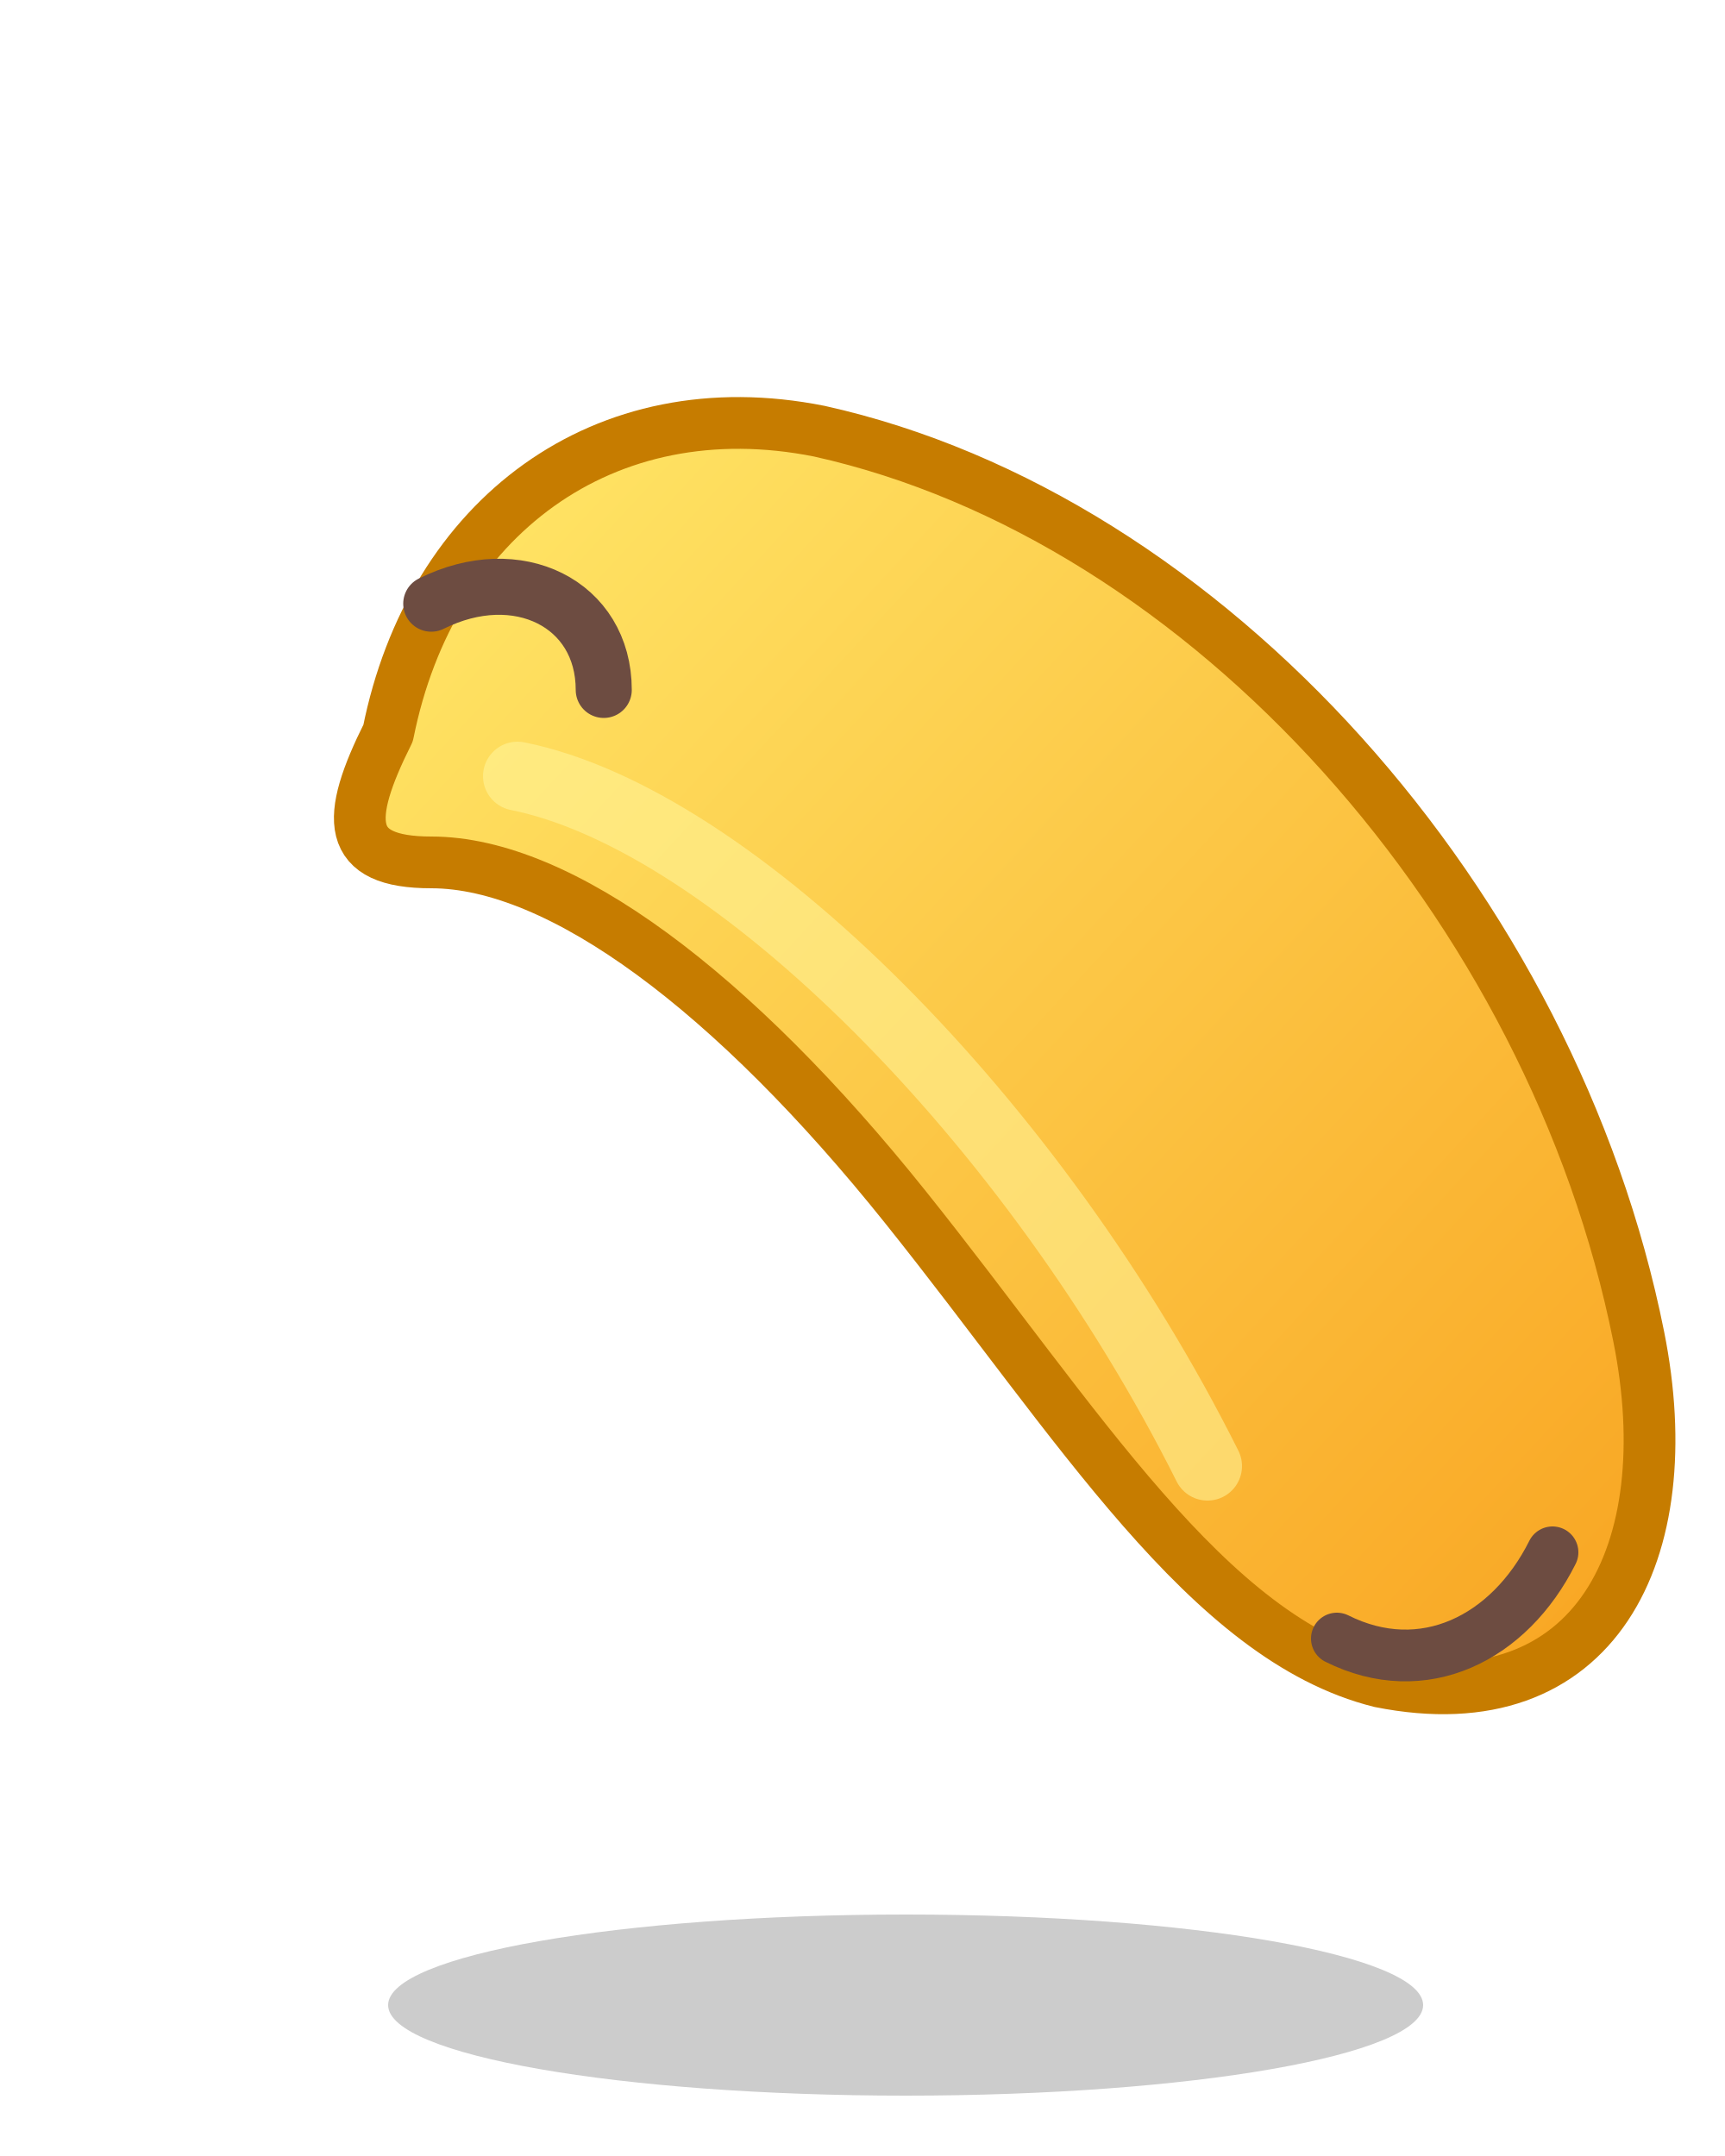
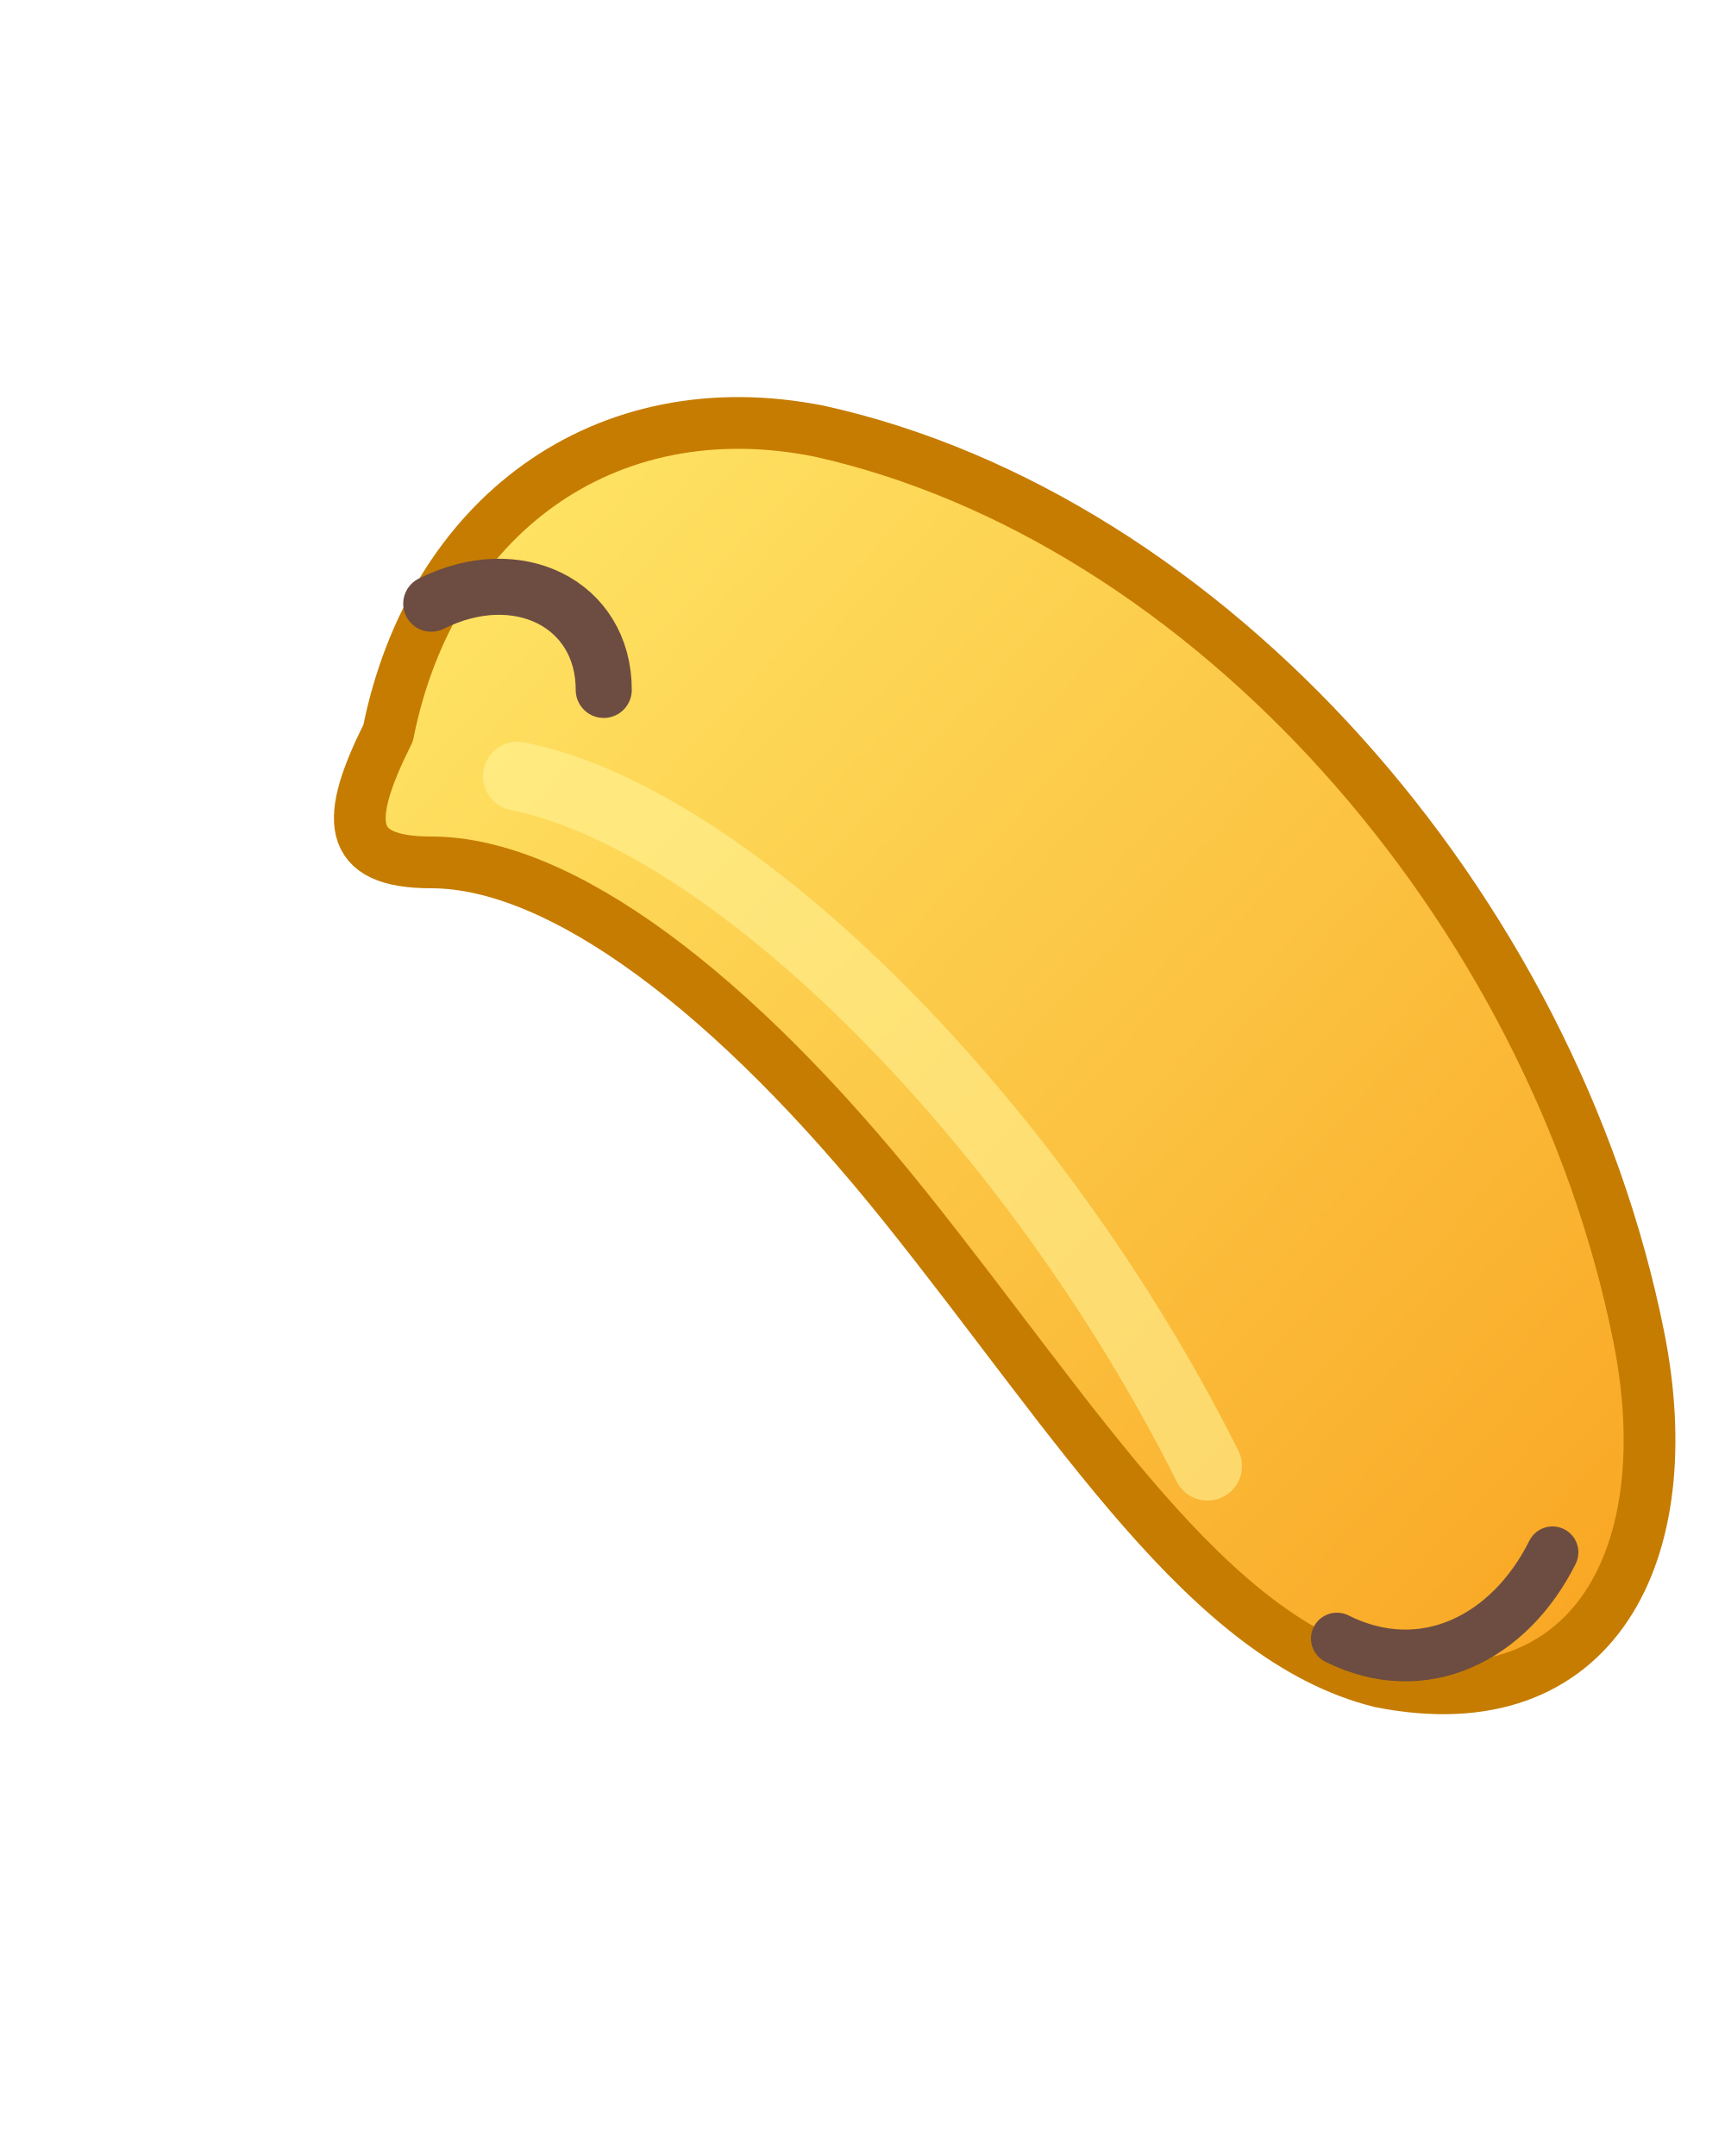
<svg xmlns="http://www.w3.org/2000/svg" viewBox="0 0 80 100">
  <defs>
    <linearGradient id="bananaBody" x1="16" y1="28" x2="70" y2="78" gradientUnits="userSpaceOnUse">
      <stop stop-color="#ffe566" />
      <stop offset="1" stop-color="#f9a825" />
    </linearGradient>
  </defs>
-   <ellipse cx="42" cy="93" rx="24" ry="4.2" fill="#000" opacity=".2" />
  <path d="M18 34c2-10 10-16 20-14 18 4 34 22 38 42 2 10-2 18-12 16-8-2-14-12-22-22-8-10-16-16-22-16-4 0-4-2-2-6z" fill="url(#bananaBody)" stroke="#c67c00" stroke-width="2.4" stroke-linejoin="round" />
  <path d="M24 36c10 2 24 16 32 32" fill="none" stroke="#fff59d" stroke-width="3.2" stroke-linecap="round" opacity=".55" />
  <path d="M20 28c4-2 8 0 8 4" fill="none" stroke="#6d4c41" stroke-width="2.6" stroke-linecap="round" />
  <path d="M62 76c4 2 8 0 10-4" fill="none" stroke="#6d4c41" stroke-width="2.4" stroke-linecap="round" />
</svg>
